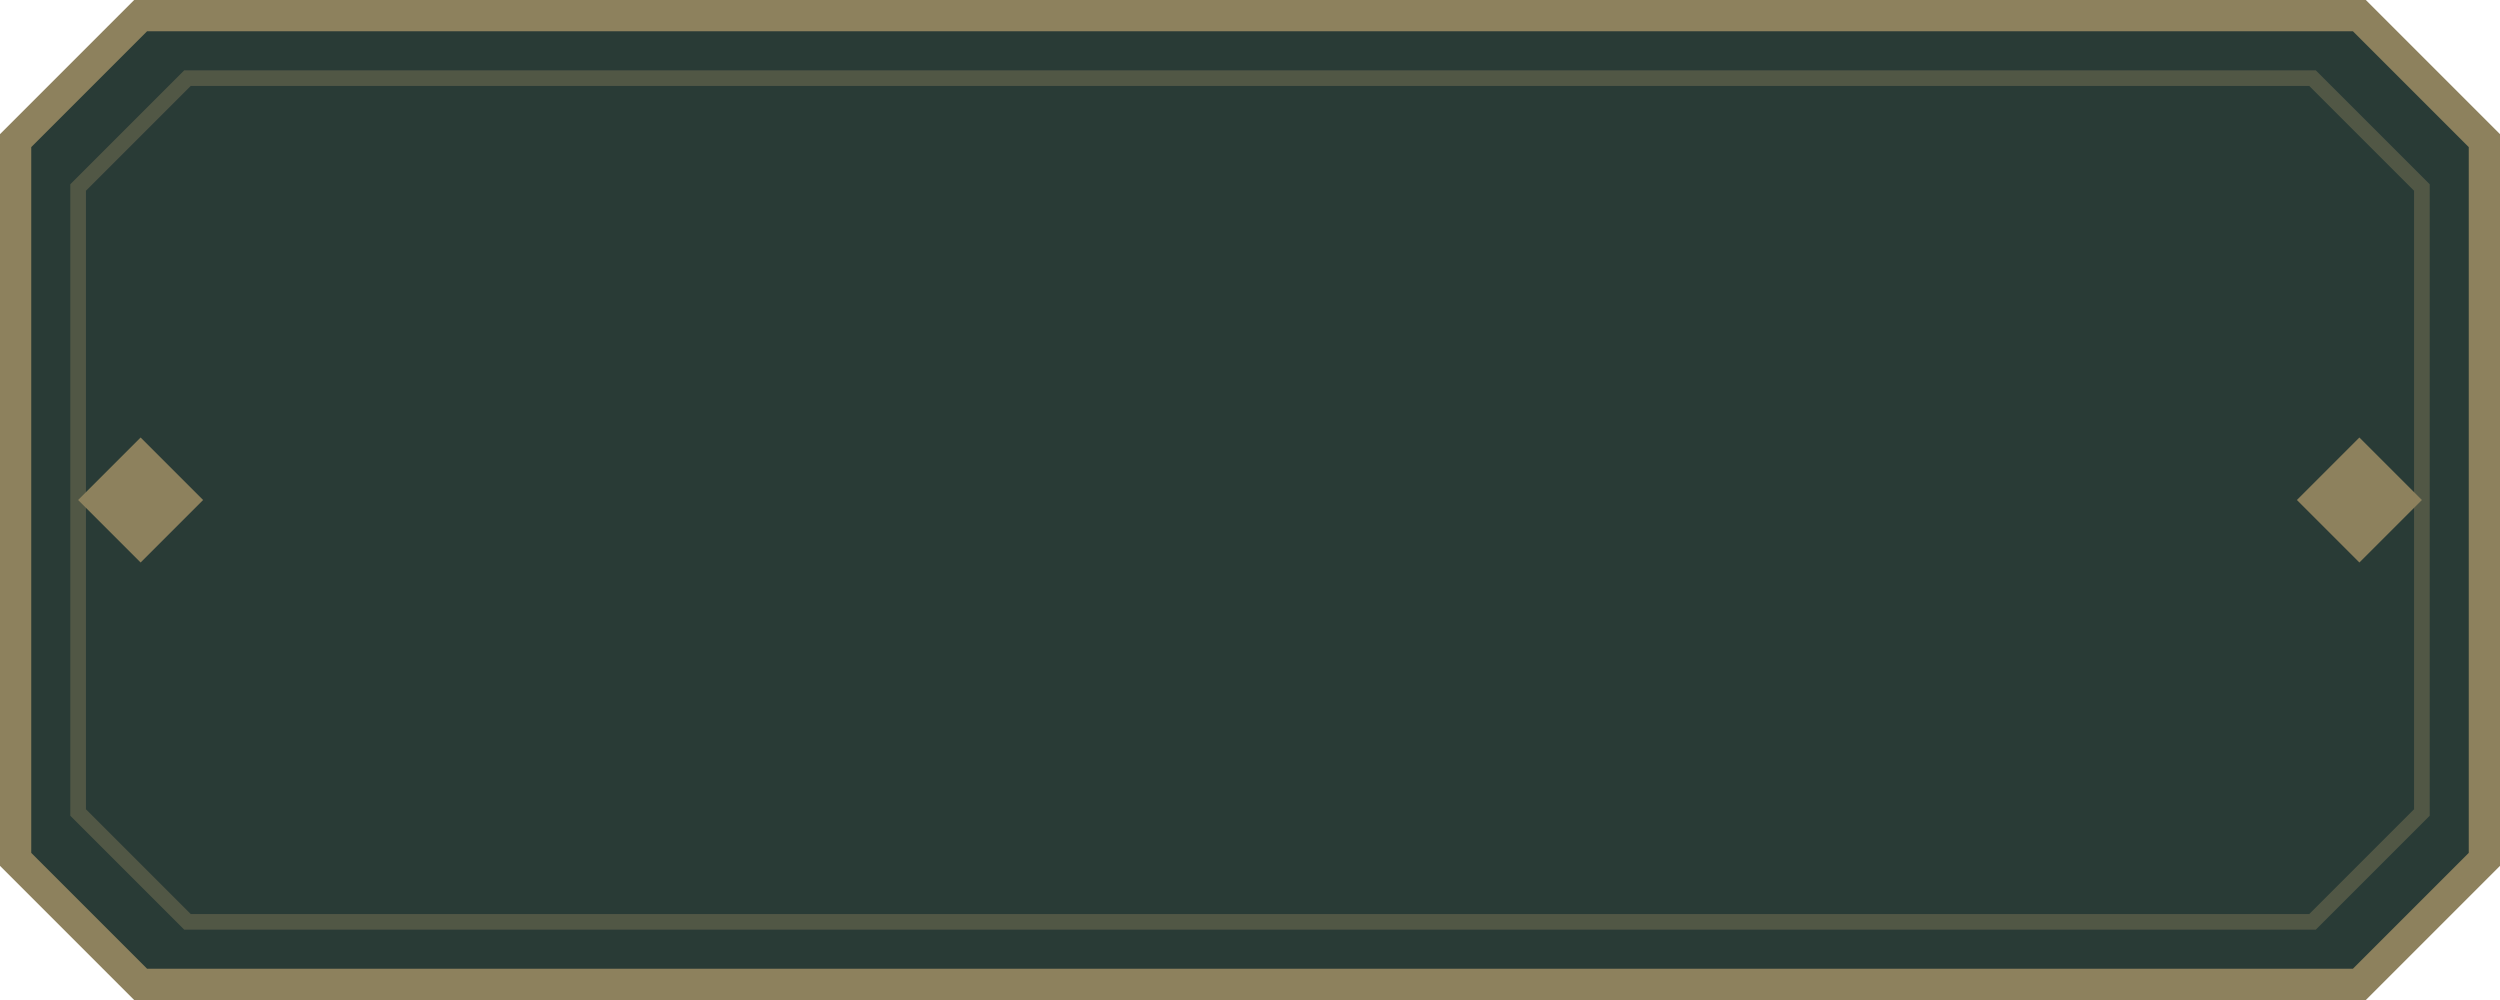
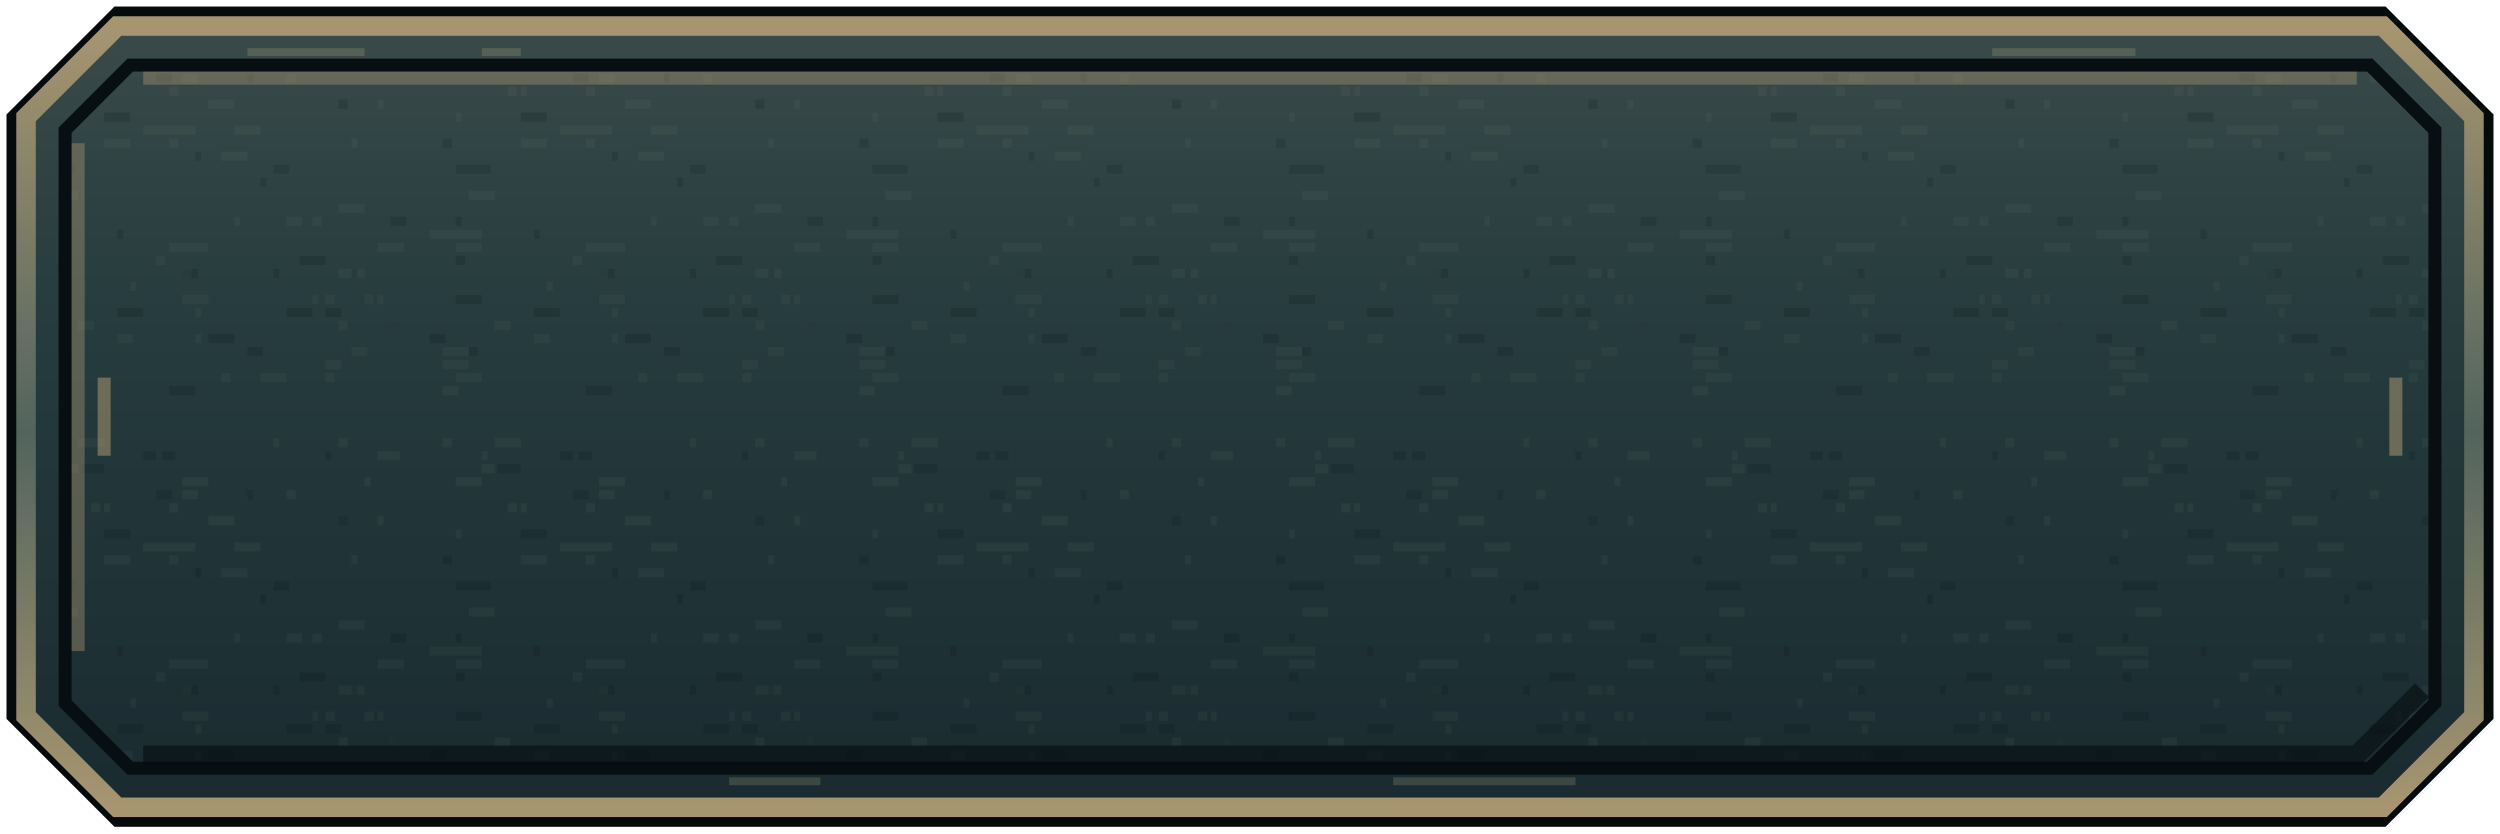
- <svg xmlns="http://www.w3.org/2000/svg" width="160" height="64" viewBox="0 0 160 64">
-   <path d="M9 1H151L159 9V55L151 63H9L1 55V9Z" fill="#293b36" stroke="#8d815d" stroke-width="2" />
-   <path d="M12 5H148L155 12V52L148 59H12L5 52V12Z" fill="none" stroke="#8d815d" opacity=".4" />
-   <path d="M9 28L13 32L9 36L5 32ZM151 28L155 32L151 36L147 32Z" fill="#8d815d" />
+ <svg xmlns="http://www.w3.org/2000/svg" width="192" height="64" viewBox="0 0 192 64">
+   <defs>
+     <linearGradient id="face" x2="0" y2="1">
+       <stop stop-color="#3a4a49" />
+       <stop offset=".36" stop-color="#263c3e" />
+       <stop offset="1" stop-color="#1a2b30" />
+     </linearGradient>
+     <linearGradient id="rim" x2="0" y2="1">
+       <stop stop-color="#a79570" />
+       <stop offset=".52" stop-color="#52645d" />
+       <stop offset="1" stop-color="#a79570" />
+     </linearGradient>
+     <clipPath id="clip">
+       <path d="M10 5H182L187 10V54L182 59H10L5 54V10Z" />
+     </clipPath>
+   </defs>
+   <path d="M9 1H183L191 9V55L183 63H9L1 55V9Z" fill="#070e12" stroke="#050a0d" />
+   <path d="M9 2H183L190 9V55L183 62H9L2 55V9Z" fill="url(#face)" stroke="url(#rim)" stroke-width="1.5" />
+   <g clip-path="url(#clip)">
+     <path d="M6 2h2 M9 26h1.2 M13 10h2 M1 18h2 M8 7h0.45 M13 11h0.7 M25 28h1.2 M18 10h2 M29 23h0.45 M13 19h2 M20 29h2 M3 5h2 M15 24h0.45 M26 21h2 M29 19h2 M30 3h0.7 M26 2h0.7 M18 17h0.45 M26 16h2 M3 19h2 M16 8h2 M22 6h0.7 M17 12h2 M14 5h2 M12 3h0.45 M27 27h1.2 M13 7h0.7 M14 21h0.7 M2 2h0.7 M24 23h0.45 M7 7h0.7 M2 28h2 M30 25h0.45 M21 2h0.45 M3 18h2 M14 6h1.2 M26 25h0.7 M15 26h0.45 M8 11h2 M17 29h0.7 M27 11h0.45 M4 15h0.45 M11 10h2 M5 3h0.45 M12 20h0.7 M29 3h1.2 M2 30h1.2 M22 17h1.2 M5 4h1.2 M2 27h2 M14 23h2 M3 29h2 M14 19h2 M25 23h0.7 M28 5h0.45 M24 17h0.7 M6 25h1.2 M28 23h0.7 M4 15h2 M25 29h0.7 M29 8h0.45 M10 22h0.45 M3 9h0.45 M38 2h2 M41 26h1.2 M45 10h2 M33 18h2 M40 7h0.45 M45 11h0.7 M57 28h1.2 M50 10h2 M61 23h0.45 M45 19h2 M52 29h2 M35 5h2 M47 24h0.45 M58 21h2 M61 19h2 M62 3h0.7 M58 2h0.7 M50 17h0.45 M58 16h2 M35 19h2 M48 8h2 M54 6h0.7 M49 12h2 M46 5h2 M44 3h0.45 M59 27h1.2 M45 7h0.7 M46 21h0.7 M34 2h0.7 M56 23h0.45 M39 7h0.7 M34 28h2 M62 25h0.45 M53 2h0.45 M35 18h2 M46 6h1.2 M58 25h0.7 M47 26h0.45 M40 11h2 M49 29h0.7 M59 11h0.45 M36 15h0.45 M43 10h2 M37 3h0.45 M44 20h0.7 M61 3h1.2 M34 30h1.2 M54 17h1.2 M37 4h1.2 M34 27h2 M46 23h2 M35 29h2 M46 19h2 M57 23h0.7 M60 5h0.45 M56 17h0.7 M38 25h1.2 M60 23h0.7 M36 15h2 M57 29h0.7 M61 8h0.45 M42 22h0.45 M35 9h0.45 M70 2h2 M73 26h1.2 M77 10h2 M65 18h2 M72 7h0.45 M77 11h0.7 M89 28h1.2 M82 10h2 M93 23h0.45 M77 19h2 M84 29h2 M67 5h2 M79 24h0.45 M90 21h2 M93 19h2 M94 3h0.7 M90 2h0.7 M82 17h0.45 M90 16h2 M67 19h2 M80 8h2 M86 6h0.7 M81 12h2 M78 5h2 M76 3h0.45 M91 27h1.2 M77 7h0.7 M78 21h0.7 M66 2h0.7 M88 23h0.45 M71 7h0.7 M66 28h2 M94 25h0.45 M85 2h0.45 M67 18h2 M78 6h1.2 M90 25h0.7 M79 26h0.45 M72 11h2 M81 29h0.7 M91 11h0.45 M68 15h0.45 M75 10h2 M69 3h0.45 M76 20h0.7 M93 3h1.2 M66 30h1.2 M86 17h1.2 M69 4h1.2 M66 27h2 M78 23h2 M67 29h2 M78 19h2 M89 23h0.7 M92 5h0.45 M88 17h0.7 M70 25h1.2 M92 23h0.7 M68 15h2 M89 29h0.7 M93 8h0.45 M74 22h0.45 M67 9h0.45 M102 2h2 M105 26h1.2 M109 10h2 M97 18h2 M104 7h0.45 M109 11h0.7 M121 28h1.2 M114 10h2 M125 23h0.45 M109 19h2 M116 29h2 M99 5h2 M111 24h0.45 M122 21h2 M125 19h2 M126 3h0.7 M122 2h0.7 M114 17h0.45 M122 16h2 M99 19h2 M112 8h2 M118 6h0.7 M113 12h2 M110 5h2 M108 3h0.45 M123 27h1.2 M109 7h0.7 M110 21h0.7 M98 2h0.7 M120 23h0.45 M103 7h0.7 M98 28h2 M126 25h0.45 M117 2h0.45 M99 18h2 M110 6h1.2 M122 25h0.7 M111 26h0.45 M104 11h2 M113 29h0.7 M123 11h0.45 M100 15h0.45 M107 10h2 M101 3h0.45 M108 20h0.7 M125 3h1.2 M98 30h1.2 M118 17h1.2 M101 4h1.2 M98 27h2 M110 23h2 M99 29h2 M110 19h2 M121 23h0.7 M124 5h0.45 M120 17h0.7 M102 25h1.2 M124 23h0.7 M100 15h2 M121 29h0.7 M125 8h0.45 M106 22h0.45 M99 9h0.45 M134 2h2 M137 26h1.2 M141 10h2 M129 18h2 M136 7h0.45 M141 11h0.7 M153 28h1.2 M146 10h2 M157 23h0.45 M141 19h2 M148 29h2 M131 5h2 M143 24h0.45 M154 21h2 M157 19h2 M158 3h0.7 M154 2h0.7 M146 17h0.45 M154 16h2 M131 19h2 M144 8h2 M150 6h0.7 M145 12h2 M142 5h2 M140 3h0.45 M155 27h1.2 M141 7h0.7 M142 21h0.7 M130 2h0.7 M152 23h0.45 M135 7h0.7 M130 28h2 M158 25h0.45 M149 2h0.45 M131 18h2 M142 6h1.2 M154 25h0.7 M143 26h0.45 M136 11h2 M145 29h0.7 M155 11h0.45 M132 15h0.45 M139 10h2 M133 3h0.45 M140 20h0.7 M157 3h1.2 M130 30h1.2 M150 17h1.2 M133 4h1.2 M130 27h2 M142 23h2 M131 29h2 M142 19h2 M153 23h0.7 M156 5h0.45 M152 17h0.7 M134 25h1.2 M156 23h0.7 M132 15h2 M153 29h0.7 M157 8h0.45 M138 22h0.45 M131 9h0.45 M166 2h2 M169 26h1.2 M173 10h2 M161 18h2 M168 7h0.45 M173 11h0.7 M185 28h1.2 M178 10h2 M189 23h0.45 M173 19h2 M180 29h2 M163 5h2 M175 24h0.45 M186 21h2 M189 19h2 M190 3h0.7 M186 2h0.7 M178 17h0.45 M186 16h2 M163 19h2 M176 8h2 M182 6h0.7 M177 12h2 M174 5h2 M172 3h0.45 M187 27h1.2 M173 7h0.7 M174 21h0.7 M162 2h0.7 M184 23h0.45 M167 7h0.7 M162 28h2 M190 25h0.45 M181 2h0.45 M163 18h2 M174 6h1.2 M186 25h0.7 M175 26h0.45 M168 11h2 M177 29h0.7 M187 11h0.45 M164 15h0.45 M171 10h2 M165 3h0.45 M172 20h0.7 M189 3h1.2 M162 30h1.2 M182 17h1.2 M165 4h1.2 M162 27h2 M174 23h2 M163 29h2 M174 19h2 M185 23h0.7 M188 5h0.45 M184 17h0.7 M166 25h1.2 M188 23h0.7 M164 15h2 M185 29h0.7 M189 8h0.45 M170 22h0.45 M163 9h0.45 M6 34h2 M9 58h1.2 M13 42h2 M1 50h2 M8 39h0.45 M13 43h0.7 M25 60h1.2 M18 42h2 M29 55h0.45 M13 51h2 M20 61h2 M3 37h2 M15 56h0.45 M26 53h2 M29 51h2 M30 35h0.7 M26 34h0.7 M18 49h0.45 M26 48h2 M3 51h2 M16 40h2 M22 38h0.7 M17 44h2 M14 37h2 M12 35h0.45 M27 59h1.2 M13 39h0.7 M14 53h0.7 M2 34h0.7 M24 55h0.45 M7 39h0.7 M2 60h2 M30 57h0.45 M21 34h0.45 M3 50h2 M14 38h1.2 M26 57h0.7 M15 58h0.45 M8 43h2 M17 61h0.7 M27 43h0.45 M4 47h0.45 M11 42h2 M5 35h0.45 M12 52h0.7 M29 35h1.2 M2 62h1.2 M22 49h1.2 M5 36h1.2 M2 59h2 M14 55h2 M3 61h2 M14 51h2 M25 55h0.7 M28 37h0.45 M24 49h0.7 M6 57h1.2 M28 55h0.7 M4 47h2 M25 61h0.7 M29 40h0.45 M10 54h0.45 M3 41h0.45 M38 34h2 M41 58h1.2 M45 42h2 M33 50h2 M40 39h0.45 M45 43h0.7 M57 60h1.2 M50 42h2 M61 55h0.45 M45 51h2 M52 61h2 M35 37h2 M47 56h0.45 M58 53h2 M61 51h2 M62 35h0.7 M58 34h0.7 M50 49h0.45 M58 48h2 M35 51h2 M48 40h2 M54 38h0.7 M49 44h2 M46 37h2 M44 35h0.45 M59 59h1.2 M45 39h0.7 M46 53h0.7 M34 34h0.7 M56 55h0.45 M39 39h0.7 M34 60h2 M62 57h0.45 M53 34h0.45 M35 50h2 M46 38h1.2 M58 57h0.7 M47 58h0.45 M40 43h2 M49 61h0.7 M59 43h0.45 M36 47h0.45 M43 42h2 M37 35h0.45 M44 52h0.7 M61 35h1.2 M34 62h1.2 M54 49h1.2 M37 36h1.2 M34 59h2 M46 55h2 M35 61h2 M46 51h2 M57 55h0.7 M60 37h0.45 M56 49h0.7 M38 57h1.2 M60 55h0.7 M36 47h2 M57 61h0.7 M61 40h0.45 M42 54h0.45 M35 41h0.45 M70 34h2 M73 58h1.2 M77 42h2 M65 50h2 M72 39h0.45 M77 43h0.7 M89 60h1.2 M82 42h2 M93 55h0.45 M77 51h2 M84 61h2 M67 37h2 M79 56h0.45 M90 53h2 M93 51h2 M94 35h0.7 M90 34h0.7 M82 49h0.45 M90 48h2 M67 51h2 M80 40h2 M86 38h0.7 M81 44h2 M78 37h2 M76 35h0.45 M91 59h1.2 M77 39h0.7 M78 53h0.7 M66 34h0.7 M88 55h0.45 M71 39h0.7 M66 60h2 M94 57h0.45 M85 34h0.45 M67 50h2 M78 38h1.2 M90 57h0.7 M79 58h0.45 M72 43h2 M81 61h0.7 M91 43h0.45 M68 47h0.45 M75 42h2 M69 35h0.45 M76 52h0.7 M93 35h1.2 M66 62h1.2 M86 49h1.2 M69 36h1.2 M66 59h2 M78 55h2 M67 61h2 M78 51h2 M89 55h0.7 M92 37h0.45 M88 49h0.7 M70 57h1.2 M92 55h0.7 M68 47h2 M89 61h0.7 M93 40h0.45 M74 54h0.45 M67 41h0.45 M102 34h2 M105 58h1.2 M109 42h2 M97 50h2 M104 39h0.45 M109 43h0.7 M121 60h1.2 M114 42h2 M125 55h0.45 M109 51h2 M116 61h2 M99 37h2 M111 56h0.45 M122 53h2 M125 51h2 M126 35h0.7 M122 34h0.7 M114 49h0.45 M122 48h2 M99 51h2 M112 40h2 M118 38h0.7 M113 44h2 M110 37h2 M108 35h0.45 M123 59h1.2 M109 39h0.7 M110 53h0.7 M98 34h0.7 M120 55h0.45 M103 39h0.7 M98 60h2 M126 57h0.45 M117 34h0.45 M99 50h2 M110 38h1.2 M122 57h0.7 M111 58h0.45 M104 43h2 M113 61h0.7 M123 43h0.45 M100 47h0.45 M107 42h2 M101 35h0.45 M108 52h0.7 M125 35h1.2 M98 62h1.2 M118 49h1.2 M101 36h1.2 M98 59h2 M110 55h2 M99 61h2 M110 51h2 M121 55h0.7 M124 37h0.45 M120 49h0.7 M102 57h1.2 M124 55h0.7 M100 47h2 M121 61h0.7 M125 40h0.45 M106 54h0.45 M99 41h0.45 M134 34h2 M137 58h1.2 M141 42h2 M129 50h2 M136 39h0.45 M141 43h0.7 M153 60h1.2 M146 42h2 M157 55h0.45 M141 51h2 M148 61h2 M131 37h2 M143 56h0.45 M154 53h2 M157 51h2 M158 35h0.7 M154 34h0.7 M146 49h0.45 M154 48h2 M131 51h2 M144 40h2 M150 38h0.7 M145 44h2 M142 37h2 M140 35h0.45 M155 59h1.2 M141 39h0.7 M142 53h0.7 M130 34h0.7 M152 55h0.45 M135 39h0.7 M130 60h2 M158 57h0.45 M149 34h0.45 M131 50h2 M142 38h1.2 M154 57h0.7 M143 58h0.45 M136 43h2 M145 61h0.7 M155 43h0.45 M132 47h0.45 M139 42h2 M133 35h0.45 M140 52h0.7 M157 35h1.2 M130 62h1.2 M150 49h1.2 M133 36h1.2 M130 59h2 M142 55h2 M131 61h2 M142 51h2 M153 55h0.7 M156 37h0.45 M152 49h0.7 M134 57h1.2 M156 55h0.7 M132 47h2 M153 61h0.7 M157 40h0.45 M138 54h0.45 M131 41h0.45 M166 34h2 M169 58h1.2 M173 42h2 M161 50h2 M168 39h0.45 M173 43h0.7 M185 60h1.2 M178 42h2 M189 55h0.45 M173 51h2 M180 61h2 M163 37h2 M175 56h0.45 M186 53h2 M189 51h2 M190 35h0.7 M186 34h0.7 M178 49h0.45 M186 48h2 M163 51h2 M176 40h2 M182 38h0.7 M177 44h2 M174 37h2 M172 35h0.45 M187 59h1.2 M173 39h0.7 M174 53h0.7 M162 34h0.7 M184 55h0.45 M167 39h0.7 M162 60h2 M190 57h0.45 M181 34h0.45 M163 50h2 M174 38h1.2 M186 57h0.7 M175 58h0.45 M168 43h2 M177 61h0.7 M187 43h0.45 M164 47h0.45 M171 42h2 M165 35h0.45 M172 52h0.7 M189 35h1.2 M162 62h1.2 M182 49h1.2 M165 36h1.2 M162 59h2 M174 55h2 M163 61h2 M174 51h2 M185 55h0.7 M188 37h0.45 M184 49h0.7 M166 57h1.2 M188 55h0.7 M164 47h2 M185 61h0.7 M189 40h0.45 M170 54h0.45 M163 41h0.45" stroke="#d8d3bc" stroke-opacity=".045" stroke-width=".7" />
+     <path d="M9 18h0.45 M2 11h0.7 M20 14h0.45 M5 13h0.7 M6 4h2 M30 25h0.45 M26 8h0.7 M21 13h1.2 M3 17h0.45 M23 20h2 M21 21h0.45 M1 26h1.2 M25 24h1.2 M13 3h0.45 M25 3h0.45 M19 6h0.45 M16 26h2 M15 12h0.45 M8 9h2 M14 21h1.2 M30 17h1.2 M19 27h1.2 M22 24h2 M3 23h2 M9 24h2 M4 27h0.7 M3 13h2 M27 21h0.45 M11 3h2 M3 20h0.7 M13 30h2 M12 6h1.2 M41 18h0.45 M34 11h0.7 M52 14h0.45 M37 13h0.7 M38 4h2 M62 25h0.45 M58 8h0.7 M53 13h1.2 M35 17h0.45 M55 20h2 M53 21h0.45 M33 26h1.2 M57 24h1.2 M45 3h0.45 M57 3h0.45 M51 6h0.45 M48 26h2 M47 12h0.45 M40 9h2 M46 21h1.2 M62 17h1.2 M51 27h1.2 M54 24h2 M35 23h2 M41 24h2 M36 27h0.7 M35 13h2 M59 21h0.45 M43 3h2 M35 20h0.7 M45 30h2 M44 6h1.2 M73 18h0.45 M66 11h0.7 M84 14h0.45 M69 13h0.7 M70 4h2 M94 25h0.45 M90 8h0.7 M85 13h1.2 M67 17h0.45 M87 20h2 M85 21h0.45 M65 26h1.2 M89 24h1.2 M77 3h0.45 M89 3h0.45 M83 6h0.45 M80 26h2 M79 12h0.45 M72 9h2 M78 21h1.2 M94 17h1.2 M83 27h1.2 M86 24h2 M67 23h2 M73 24h2 M68 27h0.7 M67 13h2 M91 21h0.45 M75 3h2 M67 20h0.7 M77 30h2 M76 6h1.2 M105 18h0.45 M98 11h0.7 M116 14h0.45 M101 13h0.7 M102 4h2 M126 25h0.45 M122 8h0.7 M117 13h1.2 M99 17h0.45 M119 20h2 M117 21h0.45 M97 26h1.2 M121 24h1.2 M109 3h0.45 M121 3h0.45 M115 6h0.45 M112 26h2 M111 12h0.45 M104 9h2 M110 21h1.2 M126 17h1.2 M115 27h1.2 M118 24h2 M99 23h2 M105 24h2 M100 27h0.7 M99 13h2 M123 21h0.45 M107 3h2 M99 20h0.7 M109 30h2 M108 6h1.2 M137 18h0.45 M130 11h0.7 M148 14h0.45 M133 13h0.7 M134 4h2 M158 25h0.45 M154 8h0.7 M149 13h1.2 M131 17h0.45 M151 20h2 M149 21h0.45 M129 26h1.2 M153 24h1.2 M141 3h0.45 M153 3h0.45 M147 6h0.45 M144 26h2 M143 12h0.45 M136 9h2 M142 21h1.2 M158 17h1.2 M147 27h1.2 M150 24h2 M131 23h2 M137 24h2 M132 27h0.7 M131 13h2 M155 21h0.45 M139 3h2 M131 20h0.7 M141 30h2 M140 6h1.2 M169 18h0.45 M162 11h0.7 M180 14h0.45 M165 13h0.7 M166 4h2 M190 25h0.45 M186 8h0.7 M181 13h1.2 M163 17h0.45 M183 20h2 M181 21h0.45 M161 26h1.2 M185 24h1.2 M173 3h0.45 M185 3h0.45 M179 6h0.45 M176 26h2 M175 12h0.45 M168 9h2 M174 21h1.2 M190 17h1.2 M179 27h1.2 M182 24h2 M163 23h2 M169 24h2 M164 27h0.7 M163 13h2 M187 21h0.45 M171 3h2 M163 20h0.7 M173 30h2 M172 6h1.2 M9 50h0.45 M2 43h0.7 M20 46h0.45 M5 45h0.7 M6 36h2 M30 57h0.45 M26 40h0.7 M21 45h1.2 M3 49h0.45 M23 52h2 M21 53h0.45 M1 58h1.2 M25 56h1.2 M13 35h0.45 M25 35h0.45 M19 38h0.45 M16 58h2 M15 44h0.45 M8 41h2 M14 53h1.2 M30 49h1.2 M19 59h1.2 M22 56h2 M3 55h2 M9 56h2 M4 59h0.7 M3 45h2 M27 53h0.45 M11 35h2 M3 52h0.7 M13 62h2 M12 38h1.2 M41 50h0.45 M34 43h0.7 M52 46h0.45 M37 45h0.7 M38 36h2 M62 57h0.45 M58 40h0.7 M53 45h1.2 M35 49h0.45 M55 52h2 M53 53h0.45 M33 58h1.2 M57 56h1.2 M45 35h0.45 M57 35h0.45 M51 38h0.45 M48 58h2 M47 44h0.45 M40 41h2 M46 53h1.2 M62 49h1.2 M51 59h1.2 M54 56h2 M35 55h2 M41 56h2 M36 59h0.7 M35 45h2 M59 53h0.45 M43 35h2 M35 52h0.7 M45 62h2 M44 38h1.2 M73 50h0.45 M66 43h0.7 M84 46h0.45 M69 45h0.7 M70 36h2 M94 57h0.45 M90 40h0.7 M85 45h1.2 M67 49h0.45 M87 52h2 M85 53h0.45 M65 58h1.2 M89 56h1.2 M77 35h0.45 M89 35h0.45 M83 38h0.45 M80 58h2 M79 44h0.45 M72 41h2 M78 53h1.2 M94 49h1.2 M83 59h1.2 M86 56h2 M67 55h2 M73 56h2 M68 59h0.7 M67 45h2 M91 53h0.45 M75 35h2 M67 52h0.7 M77 62h2 M76 38h1.2 M105 50h0.45 M98 43h0.7 M116 46h0.45 M101 45h0.7 M102 36h2 M126 57h0.45 M122 40h0.7 M117 45h1.2 M99 49h0.45 M119 52h2 M117 53h0.45 M97 58h1.2 M121 56h1.2 M109 35h0.45 M121 35h0.45 M115 38h0.45 M112 58h2 M111 44h0.45 M104 41h2 M110 53h1.2 M126 49h1.2 M115 59h1.2 M118 56h2 M99 55h2 M105 56h2 M100 59h0.7 M99 45h2 M123 53h0.45 M107 35h2 M99 52h0.7 M109 62h2 M108 38h1.2 M137 50h0.45 M130 43h0.7 M148 46h0.45 M133 45h0.7 M134 36h2 M158 57h0.45 M154 40h0.7 M149 45h1.2 M131 49h0.45 M151 52h2 M149 53h0.45 M129 58h1.2 M153 56h1.2 M141 35h0.45 M153 35h0.45 M147 38h0.45 M144 58h2 M143 44h0.45 M136 41h2 M142 53h1.2 M158 49h1.2 M147 59h1.2 M150 56h2 M131 55h2 M137 56h2 M132 59h0.7 M131 45h2 M155 53h0.45 M139 35h2 M131 52h0.7 M141 62h2 M140 38h1.2 M169 50h0.45 M162 43h0.7 M180 46h0.45 M165 45h0.7 M166 36h2 M190 57h0.45 M186 40h0.7 M181 45h1.2 M163 49h0.45 M183 52h2 M181 53h0.45 M161 58h1.2 M185 56h1.2 M173 35h0.45 M185 35h0.45 M179 38h0.45 M176 58h2 M175 44h0.45 M168 41h2 M174 53h1.2 M190 49h1.2 M179 59h1.2 M182 56h2 M163 55h2 M169 56h2 M164 59h0.7 M163 45h2 M187 53h0.45 M171 35h2 M163 52h0.7 M173 62h2 M172 38h1.2" stroke="#030b0f" stroke-opacity=".14" stroke-width=".7" />
+   </g>
+   <path d="M10 5H182L187 10V54L182 59H10L5 54V10Z" fill="none" stroke="#070f12" stroke-width="1" />
+   <path d="M11 6H181M6 11V50" fill="none" stroke="#a79570" stroke-opacity=".42" />
+   <path d="M11 58H181L186 53" fill="none" stroke="#050c10" stroke-opacity=".6" stroke-width="1.5" />
+   <path d="M8 29v6M184 29v6" stroke="#a79570" stroke-opacity=".55" stroke-width="1" />
+   <path d="M19 4h9m9 0h3m113 0h11m-108 56h7m44 0h14" stroke="#e0ce9c" stroke-opacity=".17" stroke-width=".6" />
</svg>
